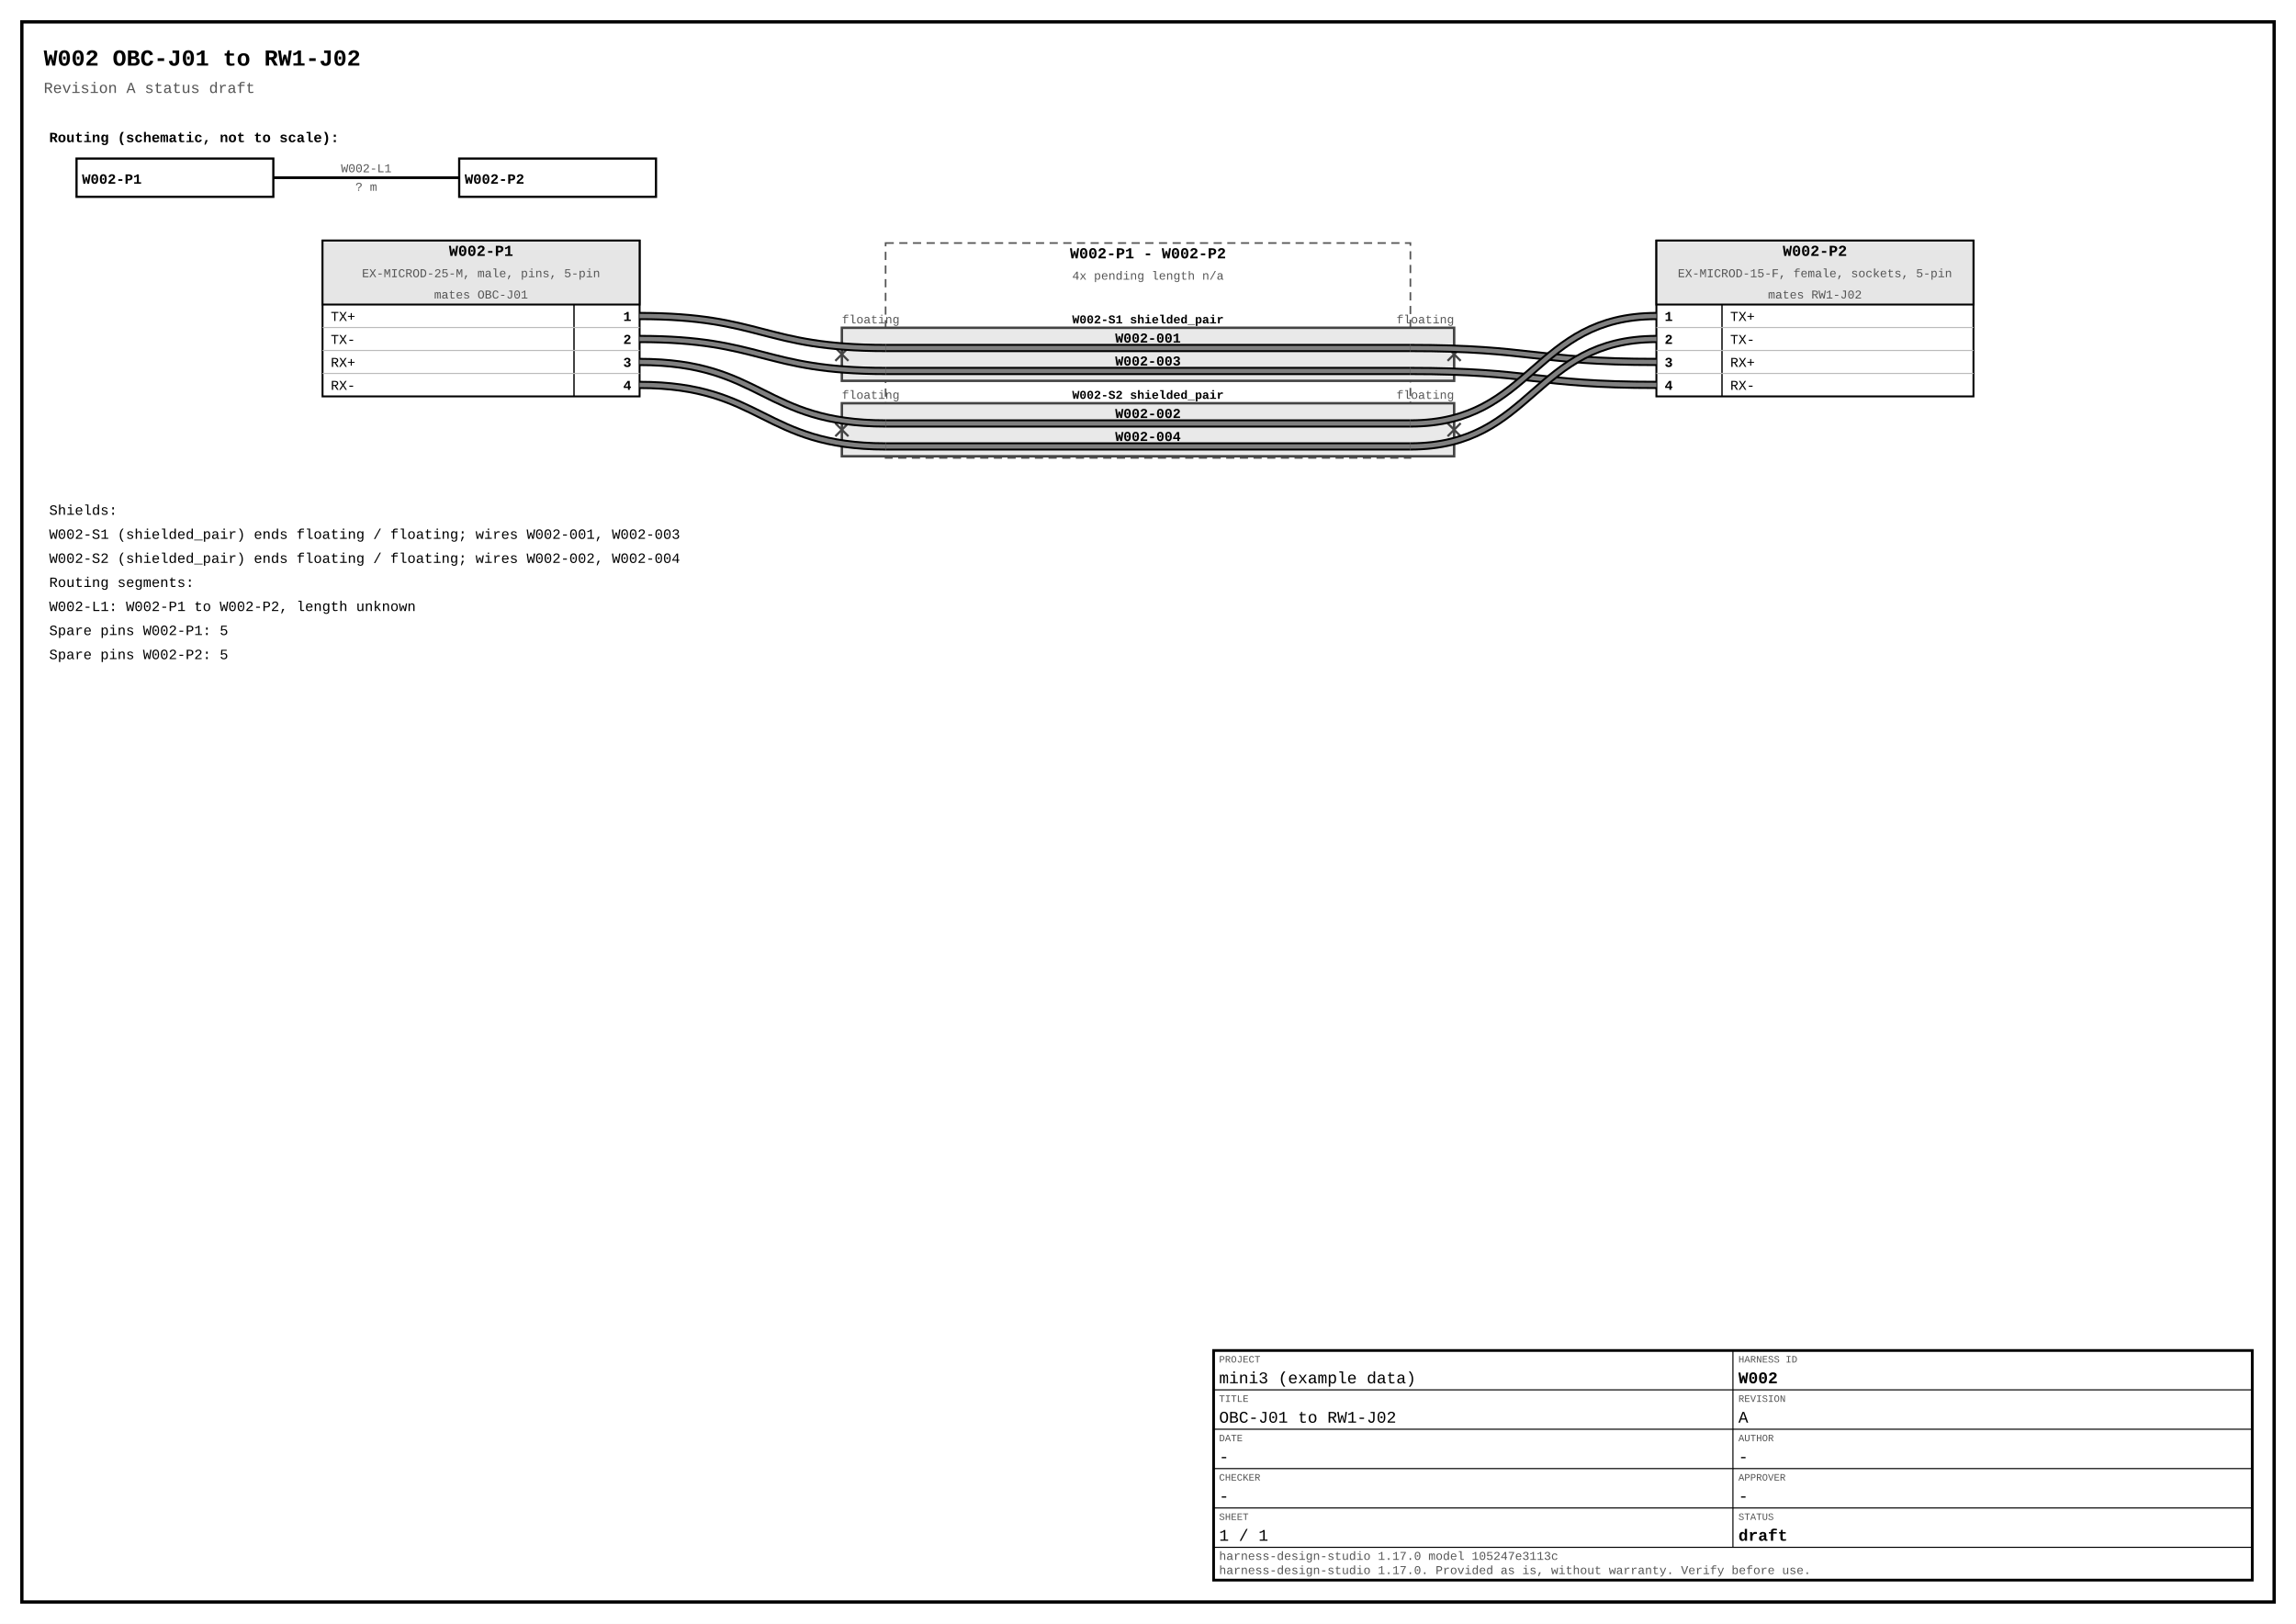
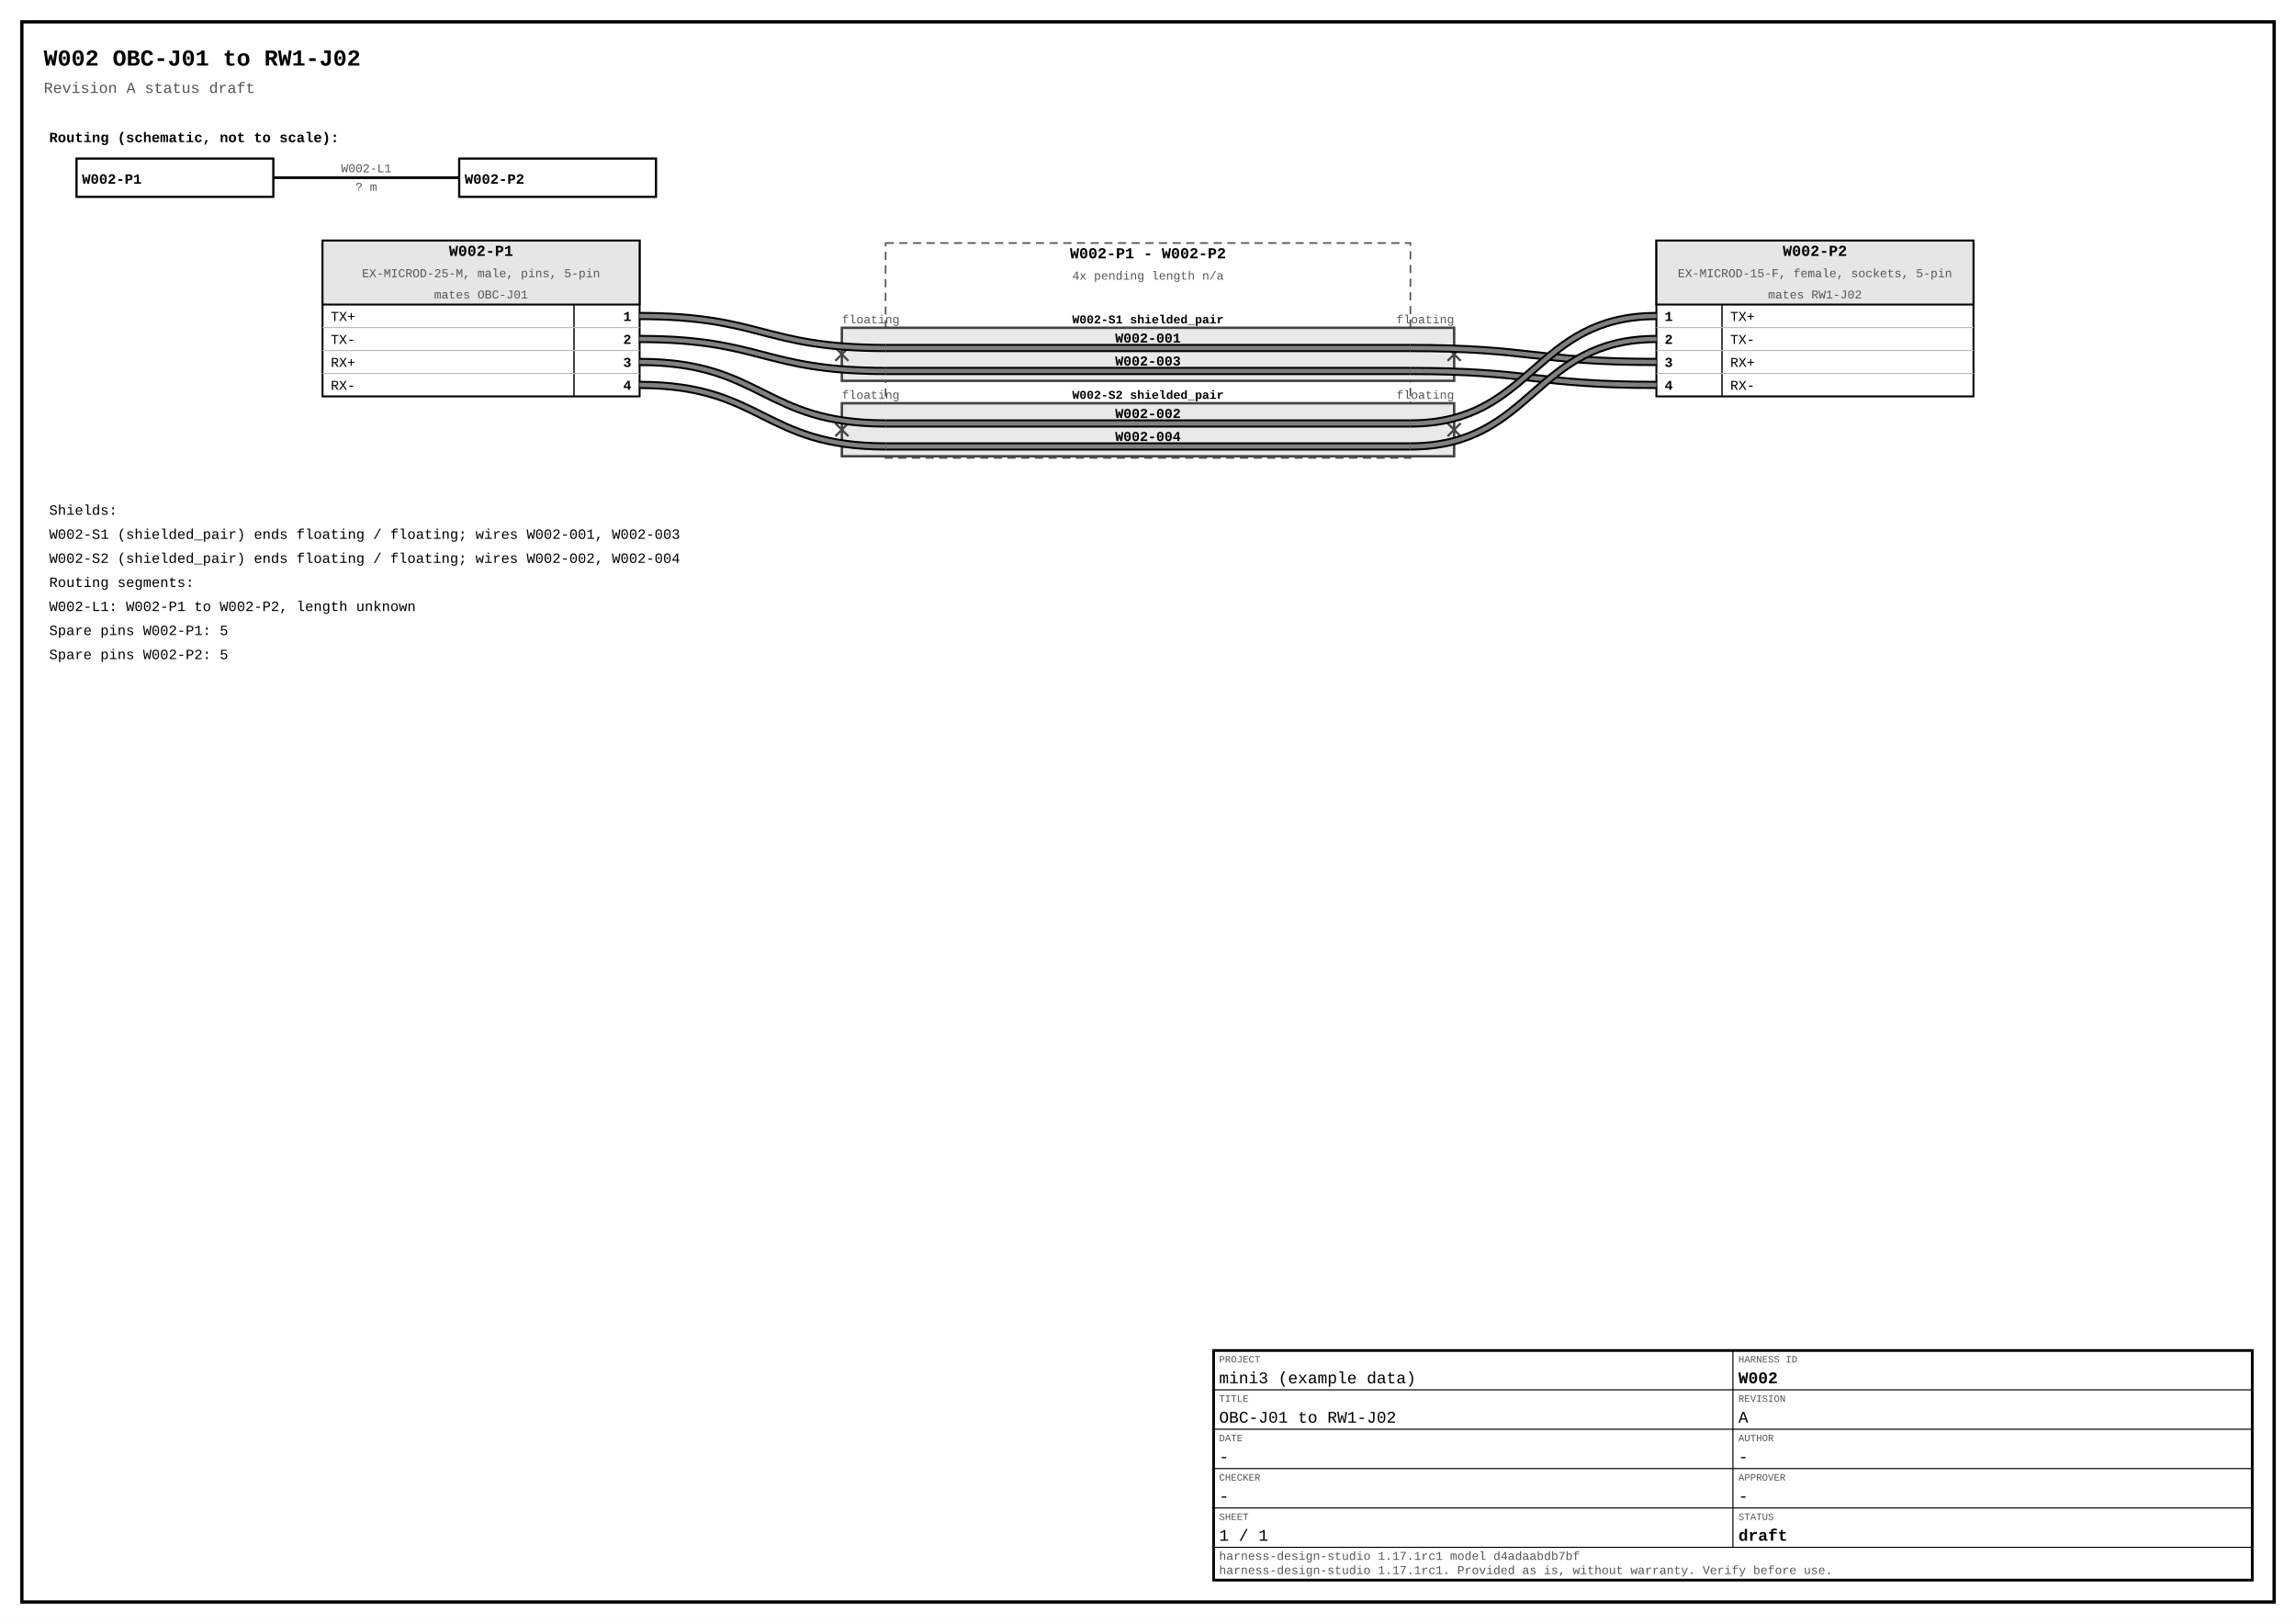
<svg xmlns="http://www.w3.org/2000/svg" width="420mm" height="297mm" viewBox="0 0 420 297" font-family="Courier New, Courier, monospace">
  <rect x="0" y="0" width="420" height="297" fill="#ffffff" />
  <rect x="4" y="4" width="412" height="289" fill="none" stroke="#000000" stroke-width="0.6" />
  <text x="8" y="12" font-size="4.2" font-weight="bold" text-anchor="start" fill="#000000">W002  OBC-J01 to RW1-J02</text>
  <text x="8" y="17" font-size="2.8" text-anchor="start" fill="#555555">Revision A  status draft</text>
  <text x="9" y="26" font-size="2.6" font-weight="bold" text-anchor="start" fill="#000000">Routing (schematic, not to scale):</text>
  <line x1="50" y1="32.5" x2="84" y2="32.5" stroke="#000000" stroke-width="0.5" />
  <text x="67" y="31.5" font-size="2.2" text-anchor="middle" fill="#555555">W002-L1</text>
  <text x="67" y="34.9" font-size="2.2" text-anchor="middle" fill="#555555">? m</text>
  <rect x="14" y="29" width="36" height="7" fill="#ffffff" stroke="#000000" stroke-width="0.4" />
  <text x="15" y="33.6" font-size="2.6" font-weight="bold" text-anchor="start" fill="#000000">W002-P1</text>
  <rect x="84" y="29" width="36" height="7" fill="#ffffff" stroke="#000000" stroke-width="0.4" />
  <text x="85" y="33.6" font-size="2.6" font-weight="bold" text-anchor="start" fill="#000000">W002-P2</text>
  <rect x="59" y="44" width="58" height="28.5" fill="#ffffff" stroke="#000000" stroke-width="0.35" />
  <rect x="59" y="44" width="58" height="11.7" fill="#e6e6e6" stroke="#000000" stroke-width="0.35" />
  <text x="88" y="46.8" font-size="2.8" font-weight="bold" text-anchor="middle" fill="#000000">W002-P1</text>
  <text x="88" y="50.7" font-size="2.2" text-anchor="middle" fill="#555555">EX-MICROD-25-M, male, pins, 5-pin</text>
  <text x="88" y="54.6" font-size="2.2" text-anchor="middle" fill="#555555">mates OBC-J01</text>
  <line x1="105" y1="55.7" x2="105" y2="72.5" stroke="#000000" stroke-width="0.25" />
  <line x1="59" y1="59.9" x2="117" y2="59.9" stroke="#bbbbbb" stroke-width="0.2" />
  <text x="60.5" y="58.7" font-size="2.5" text-anchor="start" fill="#000000" data-ref="sig/W002-P1/1">TX+</text>
  <text x="115.5" y="58.7" font-size="2.5" font-weight="bold" text-anchor="end" fill="#000000" data-ref="pin/W002-P1/1">1</text>
  <line x1="59" y1="64.1" x2="117" y2="64.1" stroke="#bbbbbb" stroke-width="0.2" />
  <text x="60.5" y="62.9" font-size="2.5" text-anchor="start" fill="#000000" data-ref="sig/W002-P1/2">TX-</text>
  <text x="115.5" y="62.9" font-size="2.5" font-weight="bold" text-anchor="end" fill="#000000" data-ref="pin/W002-P1/2">2</text>
  <line x1="59" y1="68.3" x2="117" y2="68.3" stroke="#bbbbbb" stroke-width="0.2" />
  <text x="60.5" y="67.1" font-size="2.5" text-anchor="start" fill="#000000" data-ref="sig/W002-P1/3">RX+</text>
  <text x="115.5" y="67.1" font-size="2.5" font-weight="bold" text-anchor="end" fill="#000000" data-ref="pin/W002-P1/3">3</text>
  <text x="60.5" y="71.3" font-size="2.5" text-anchor="start" fill="#000000" data-ref="sig/W002-P1/4">RX-</text>
  <text x="115.5" y="71.3" font-size="2.5" font-weight="bold" text-anchor="end" fill="#000000" data-ref="pin/W002-P1/4">4</text>
  <rect x="303" y="44" width="58" height="28.5" fill="#ffffff" stroke="#000000" stroke-width="0.35" />
  <rect x="303" y="44" width="58" height="11.7" fill="#e6e6e6" stroke="#000000" stroke-width="0.35" />
  <text x="332" y="46.8" font-size="2.8" font-weight="bold" text-anchor="middle" fill="#000000">W002-P2</text>
  <text x="332" y="50.7" font-size="2.2" text-anchor="middle" fill="#555555">EX-MICROD-15-F, female, sockets, 5-pin</text>
  <text x="332" y="54.6" font-size="2.2" text-anchor="middle" fill="#555555">mates RW1-J02</text>
  <line x1="315" y1="55.7" x2="315" y2="72.5" stroke="#000000" stroke-width="0.25" />
  <line x1="303" y1="59.9" x2="361" y2="59.9" stroke="#bbbbbb" stroke-width="0.2" />
  <text x="304.5" y="58.7" font-size="2.5" font-weight="bold" text-anchor="start" fill="#000000" data-ref="pin/W002-P2/1">1</text>
  <text x="316.5" y="58.7" font-size="2.5" text-anchor="start" fill="#000000" data-ref="sig/W002-P2/1">TX+</text>
  <line x1="303" y1="64.1" x2="361" y2="64.1" stroke="#bbbbbb" stroke-width="0.2" />
  <text x="304.5" y="62.9" font-size="2.5" font-weight="bold" text-anchor="start" fill="#000000" data-ref="pin/W002-P2/2">2</text>
  <text x="316.5" y="62.9" font-size="2.5" text-anchor="start" fill="#000000" data-ref="sig/W002-P2/2">TX-</text>
  <line x1="303" y1="68.3" x2="361" y2="68.3" stroke="#bbbbbb" stroke-width="0.2" />
  <text x="304.5" y="67.1" font-size="2.5" font-weight="bold" text-anchor="start" fill="#000000" data-ref="pin/W002-P2/3">3</text>
  <text x="316.5" y="67.1" font-size="2.5" text-anchor="start" fill="#000000" data-ref="sig/W002-P2/3">RX+</text>
  <text x="304.5" y="71.3" font-size="2.5" font-weight="bold" text-anchor="start" fill="#000000" data-ref="pin/W002-P2/4">4</text>
  <text x="316.5" y="71.3" font-size="2.5" text-anchor="start" fill="#000000" data-ref="sig/W002-P2/4">RX-</text>
  <rect x="162" y="44.45" width="96" height="39.3" fill="none" stroke="#555555" stroke-width="0.3" stroke-dasharray="1.5 1" />
  <text x="210" y="47.25" font-size="2.8" font-weight="bold" text-anchor="middle" fill="#000000">W002-P1 - W002-P2</text>
  <text x="210" y="51.15" font-size="2.2" text-anchor="middle" fill="#555555">4x  pending  length n/a</text>
  <rect x="154" y="59.95" width="112" height="9.7" fill="#e9e9e9" stroke="#444444" stroke-width="0.45" />
  <text x="210" y="59.15" font-size="2.2" font-weight="bold" text-anchor="middle" fill="#000000">W002-S1  shielded_pair</text>
  <text x="154" y="59.15" font-size="2.2" text-anchor="start" fill="#555555">floating</text>
  <text x="266" y="59.15" font-size="2.2" text-anchor="end" fill="#555555">floating</text>
  <line x1="152.8" y1="63.6" x2="155.2" y2="66" stroke="#444444" stroke-width="0.4" />
  <line x1="152.8" y1="66" x2="155.2" y2="63.6" stroke="#444444" stroke-width="0.4" />
  <line x1="264.8" y1="63.6" x2="267.2" y2="66" stroke="#444444" stroke-width="0.4" />
  <line x1="264.8" y1="66" x2="267.2" y2="63.6" stroke="#444444" stroke-width="0.4" />
  <rect x="154" y="73.75" width="112" height="9.7" fill="#e9e9e9" stroke="#444444" stroke-width="0.45" />
  <text x="210" y="72.95" font-size="2.2" font-weight="bold" text-anchor="middle" fill="#000000">W002-S2  shielded_pair</text>
  <text x="154" y="72.95" font-size="2.2" text-anchor="start" fill="#555555">floating</text>
  <text x="266" y="72.95" font-size="2.2" text-anchor="end" fill="#555555">floating</text>
  <line x1="152.8" y1="77.4" x2="155.2" y2="79.8" stroke="#444444" stroke-width="0.4" />
  <line x1="152.8" y1="79.8" x2="155.2" y2="77.4" stroke="#444444" stroke-width="0.4" />
  <line x1="264.8" y1="77.4" x2="267.2" y2="79.8" stroke="#444444" stroke-width="0.4" />
  <line x1="264.8" y1="79.8" x2="267.2" y2="77.4" stroke="#444444" stroke-width="0.4" />
  <path d="M 117 57.8 C 139.5 57.8 139.5 63.65 162 63.65" fill="none" stroke="#000000" stroke-width="1.5" />
  <line x1="162" y1="63.65" x2="258" y2="63.65" stroke="#000000" stroke-width="1.5" />
  <path d="M 258 63.65 C 280.5 63.65 280.5 66.2 303 66.2" fill="none" stroke="#000000" stroke-width="1.5" />
  <path d="M 117 57.8 C 139.5 57.8 139.5 63.65 162 63.65" fill="none" stroke="#808080" stroke-width="0.8" />
  <line x1="162" y1="63.65" x2="258" y2="63.65" stroke="#808080" stroke-width="0.8" />
  <path d="M 258 63.65 C 280.5 63.65 280.5 66.2 303 66.2" fill="none" stroke="#808080" stroke-width="0.8" />
  <text x="210" y="62.65" font-size="2.5" font-weight="bold" text-anchor="middle" fill="#000000">W002-001</text>
  <path d="M 117 62 C 139.5 62 139.5 67.85 162 67.85" fill="none" stroke="#000000" stroke-width="1.5" />
  <line x1="162" y1="67.85" x2="258" y2="67.85" stroke="#000000" stroke-width="1.5" />
  <path d="M 258 67.85 C 280.5 67.85 280.5 70.4 303 70.4" fill="none" stroke="#000000" stroke-width="1.5" />
  <path d="M 117 62 C 139.5 62 139.5 67.85 162 67.85" fill="none" stroke="#808080" stroke-width="0.8" />
  <line x1="162" y1="67.85" x2="258" y2="67.85" stroke="#808080" stroke-width="0.8" />
  <path d="M 258 67.85 C 280.5 67.85 280.5 70.4 303 70.4" fill="none" stroke="#808080" stroke-width="0.8" />
  <text x="210" y="66.85" font-size="2.5" font-weight="bold" text-anchor="middle" fill="#000000">W002-003</text>
  <path d="M 117 66.2 C 139.5 66.2 139.5 77.45 162 77.45" fill="none" stroke="#000000" stroke-width="1.5" />
  <line x1="162" y1="77.45" x2="258" y2="77.45" stroke="#000000" stroke-width="1.5" />
  <path d="M 258 77.45 C 280.5 77.45 280.5 57.8 303 57.8" fill="none" stroke="#000000" stroke-width="1.5" />
  <path d="M 117 66.2 C 139.5 66.2 139.5 77.45 162 77.45" fill="none" stroke="#808080" stroke-width="0.8" />
  <line x1="162" y1="77.45" x2="258" y2="77.45" stroke="#808080" stroke-width="0.8" />
  <path d="M 258 77.45 C 280.5 77.45 280.5 57.8 303 57.8" fill="none" stroke="#808080" stroke-width="0.8" />
  <text x="210" y="76.45" font-size="2.5" font-weight="bold" text-anchor="middle" fill="#000000">W002-002</text>
  <path d="M 117 70.4 C 139.5 70.4 139.5 81.65 162 81.65" fill="none" stroke="#000000" stroke-width="1.5" />
  <line x1="162" y1="81.65" x2="258" y2="81.65" stroke="#000000" stroke-width="1.5" />
  <path d="M 258 81.65 C 280.5 81.65 280.5 62 303 62" fill="none" stroke="#000000" stroke-width="1.5" />
  <path d="M 117 70.4 C 139.5 70.4 139.5 81.65 162 81.65" fill="none" stroke="#808080" stroke-width="0.8" />
  <line x1="162" y1="81.65" x2="258" y2="81.65" stroke="#808080" stroke-width="0.8" />
  <path d="M 258 81.65 C 280.5 81.65 280.5 62 303 62" fill="none" stroke="#808080" stroke-width="0.8" />
  <text x="210" y="80.65" font-size="2.5" font-weight="bold" text-anchor="middle" fill="#000000">W002-004</text>
  <text x="9" y="94.15" font-size="2.6" text-anchor="start" fill="#000000">Shields:</text>
  <text x="9" y="98.55" font-size="2.6" text-anchor="start" fill="#000000">  W002-S1 (shielded_pair) ends floating / floating; wires W002-001, W002-003</text>
  <text x="9" y="102.95" font-size="2.6" text-anchor="start" fill="#000000">  W002-S2 (shielded_pair) ends floating / floating; wires W002-002, W002-004</text>
  <text x="9" y="107.35" font-size="2.6" text-anchor="start" fill="#000000">Routing segments:</text>
  <text x="9" y="111.75" font-size="2.6" text-anchor="start" fill="#000000">  W002-L1: W002-P1 to W002-P2, length unknown</text>
  <text x="9" y="116.15" font-size="2.6" text-anchor="start" fill="#000000">Spare pins W002-P1: 5</text>
  <text x="9" y="120.55" font-size="2.6" text-anchor="start" fill="#000000">Spare pins W002-P2: 5</text>
  <rect x="222" y="247" width="190" height="42" fill="none" stroke="#000000" stroke-width="0.5" />
  <line x1="222" y1="247" x2="317" y2="247" stroke="#000000" stroke-width="0.2" />
  <text x="223" y="249.2" font-size="1.8" text-anchor="start" fill="#555555">PROJECT</text>
  <text x="223" y="253" font-size="3" text-anchor="start" fill="#000000">mini3 (example data)</text>
  <line x1="317" y1="247" x2="412" y2="247" stroke="#000000" stroke-width="0.2" />
  <text x="318" y="249.2" font-size="1.8" text-anchor="start" fill="#555555">HARNESS ID</text>
  <text x="318" y="253" font-size="3" font-weight="bold" text-anchor="start" fill="#000000">W002</text>
  <line x1="222" y1="254.2" x2="317" y2="254.2" stroke="#000000" stroke-width="0.2" />
  <text x="223" y="256.4" font-size="1.8" text-anchor="start" fill="#555555">TITLE</text>
  <text x="223" y="260.2" font-size="3" text-anchor="start" fill="#000000">OBC-J01 to RW1-J02</text>
  <line x1="317" y1="254.2" x2="412" y2="254.2" stroke="#000000" stroke-width="0.2" />
  <text x="318" y="256.4" font-size="1.8" text-anchor="start" fill="#555555">REVISION</text>
  <text x="318" y="260.2" font-size="3" text-anchor="start" fill="#000000">A</text>
  <line x1="222" y1="261.4" x2="317" y2="261.4" stroke="#000000" stroke-width="0.2" />
  <text x="223" y="263.6" font-size="1.8" text-anchor="start" fill="#555555">DATE</text>
  <text x="223" y="267.4" font-size="3" text-anchor="start" fill="#000000">-</text>
  <line x1="317" y1="261.4" x2="412" y2="261.4" stroke="#000000" stroke-width="0.2" />
  <text x="318" y="263.6" font-size="1.8" text-anchor="start" fill="#555555">AUTHOR</text>
  <text x="318" y="267.4" font-size="3" text-anchor="start" fill="#000000">-</text>
  <line x1="222" y1="268.6" x2="317" y2="268.6" stroke="#000000" stroke-width="0.2" />
  <text x="223" y="270.8" font-size="1.8" text-anchor="start" fill="#555555">CHECKER</text>
  <text x="223" y="274.6" font-size="3" text-anchor="start" fill="#000000">-</text>
  <line x1="317" y1="268.6" x2="412" y2="268.6" stroke="#000000" stroke-width="0.2" />
  <text x="318" y="270.8" font-size="1.8" text-anchor="start" fill="#555555">APPROVER</text>
  <text x="318" y="274.6" font-size="3" text-anchor="start" fill="#000000">-</text>
  <line x1="222" y1="275.8" x2="317" y2="275.8" stroke="#000000" stroke-width="0.2" />
  <text x="223" y="278" font-size="1.8" text-anchor="start" fill="#555555">SHEET</text>
  <text x="223" y="281.8" font-size="3" text-anchor="start" fill="#000000">1 / 1</text>
  <line x1="317" y1="275.8" x2="412" y2="275.8" stroke="#000000" stroke-width="0.2" />
  <text x="318" y="278" font-size="1.8" text-anchor="start" fill="#555555">STATUS</text>
  <text x="318" y="281.8" font-size="3" font-weight="bold" text-anchor="start" fill="#000000">draft</text>
  <line x1="317" y1="247" x2="317" y2="283" stroke="#000000" stroke-width="0.2" />
  <line x1="222" y1="283" x2="412" y2="283" stroke="#000000" stroke-width="0.2" />
-   <text x="223" y="285.3" font-size="2.2" text-anchor="start" fill="#555555">harness-design-studio 1.17.0 model 105247e3113c</text>
-   <text x="223" y="287.9" font-size="2.2" text-anchor="start" fill="#555555">harness-design-studio 1.17.0. Provided as is, without warranty. Verify before use.</text>
+   <text x="223" y="285.3" font-size="2.2" text-anchor="start" fill="#555555">harness-design-studio 1.17.1rc1 model d4adaabdb7bf</text>
+   <text x="223" y="287.9" font-size="2.2" text-anchor="start" fill="#555555">harness-design-studio 1.17.1rc1. Provided as is, without warranty. Verify before use.</text>
</svg>
